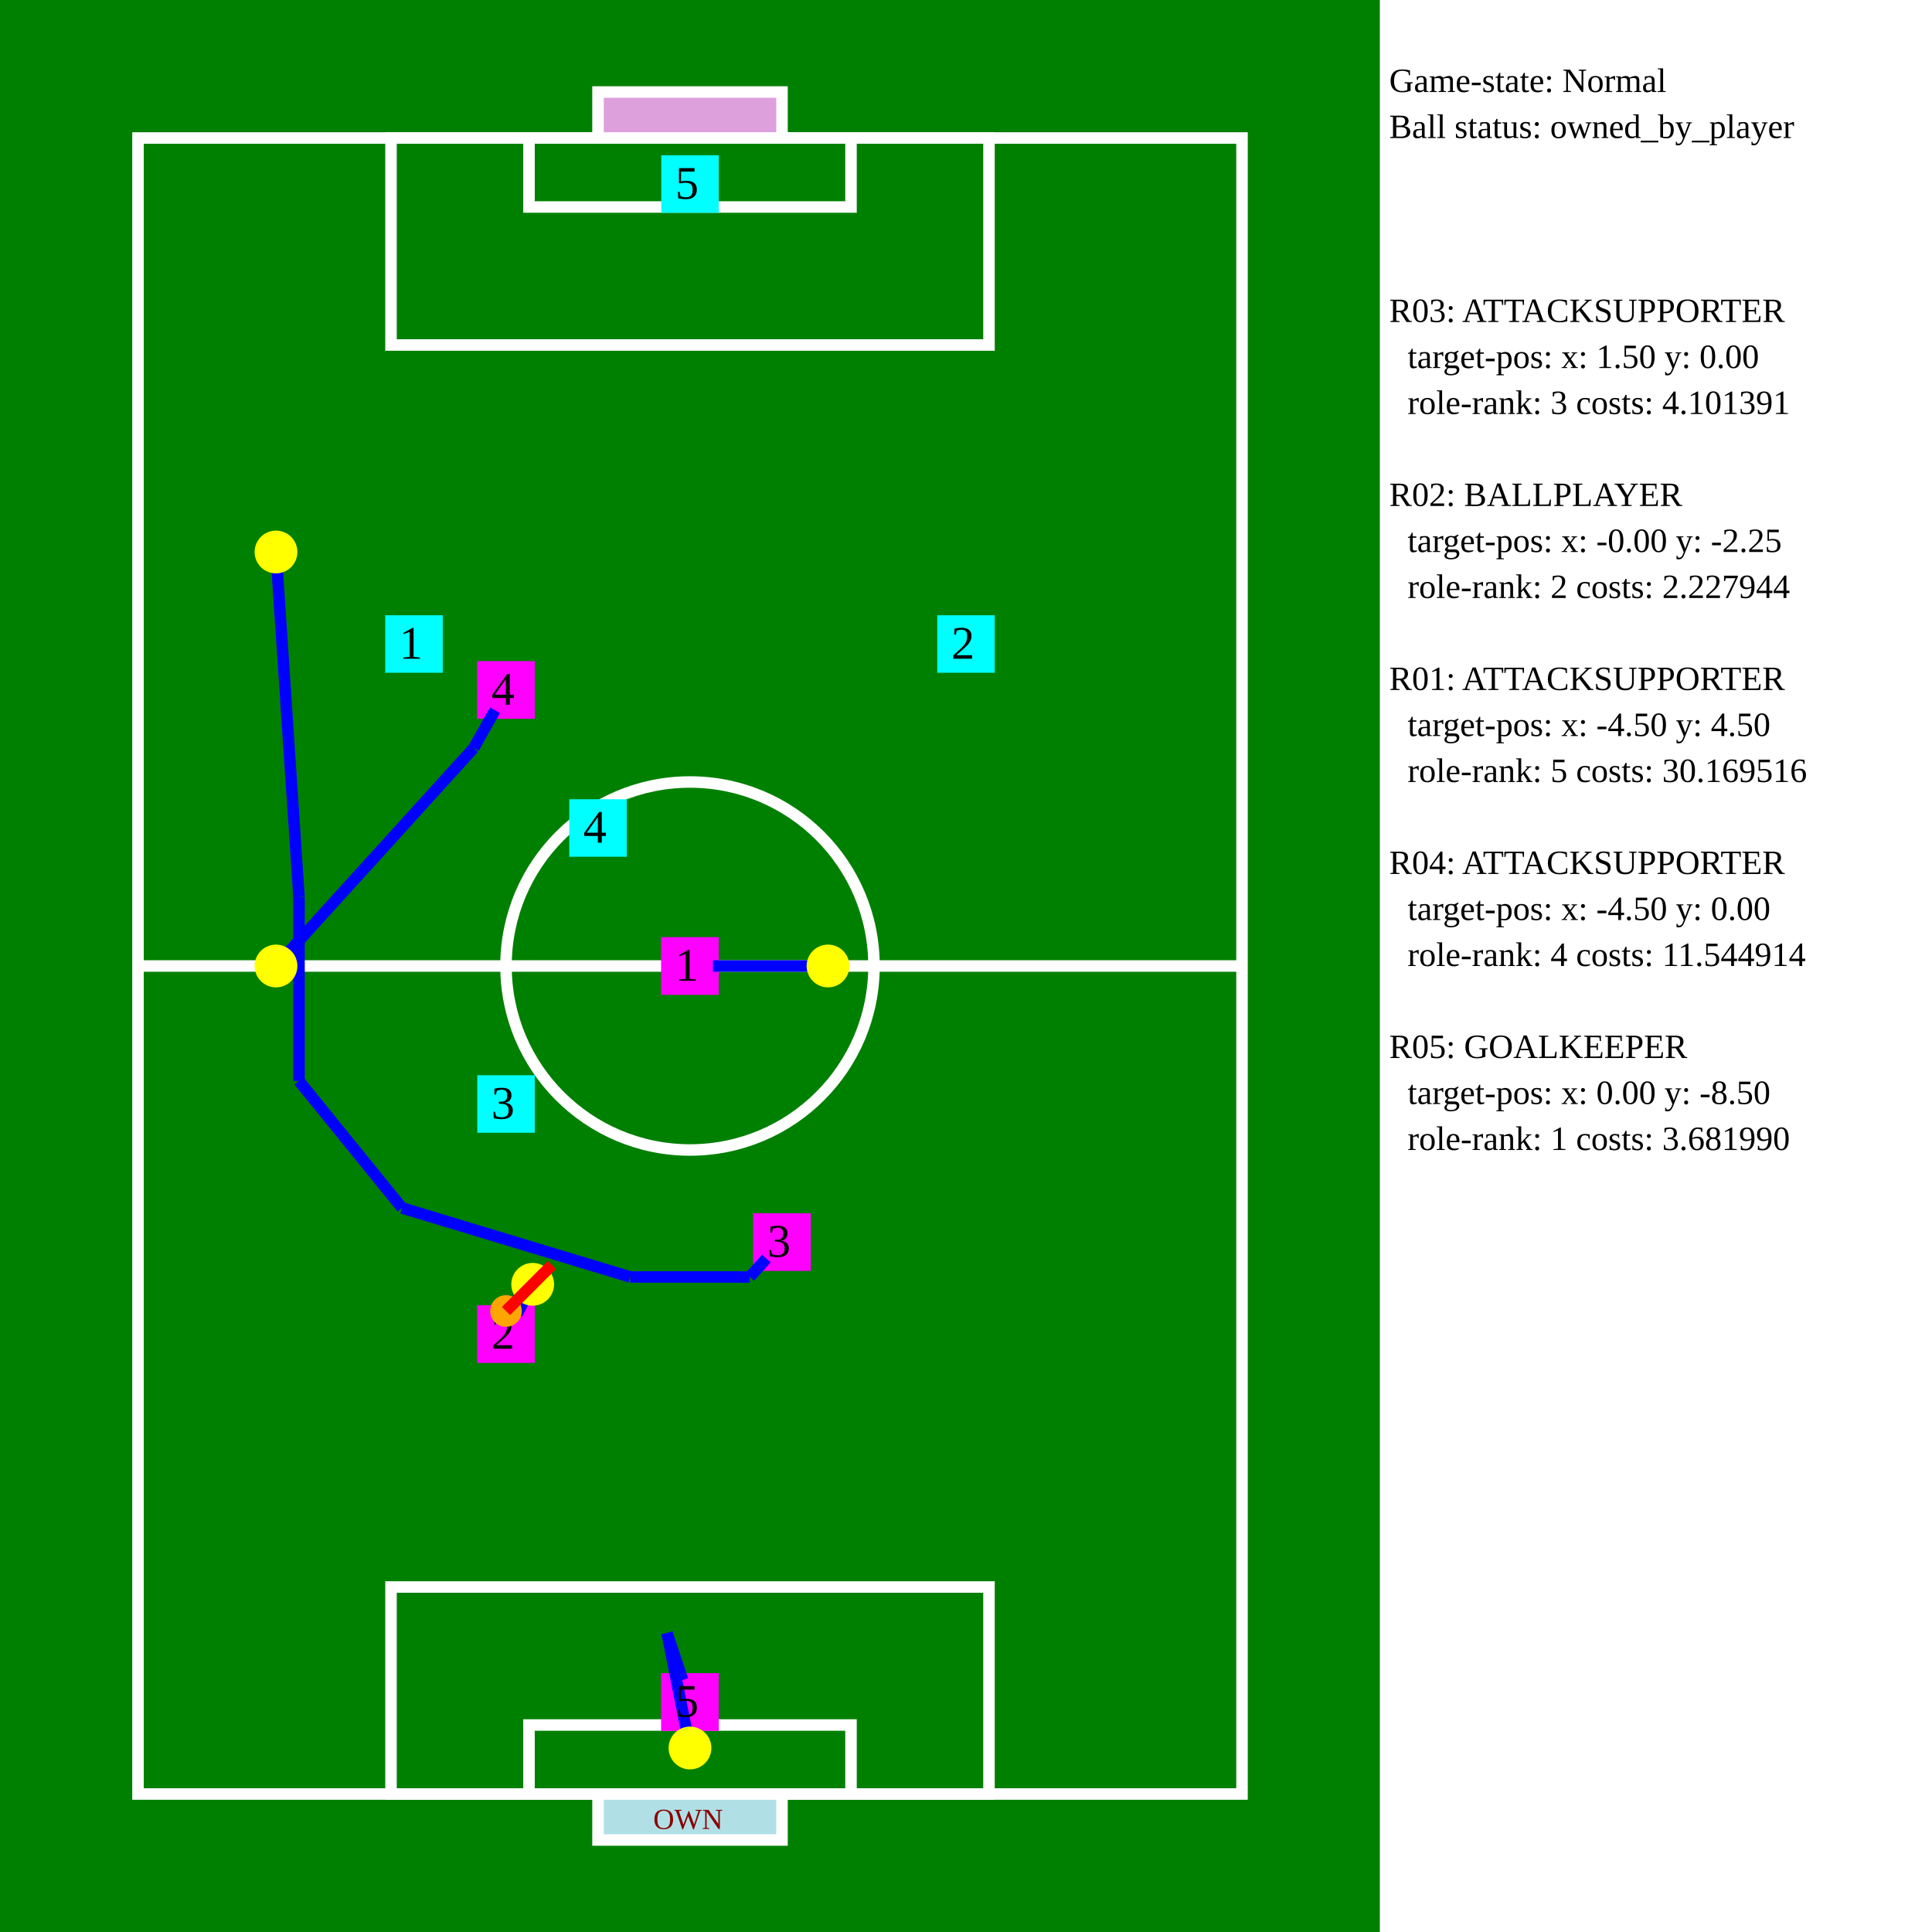
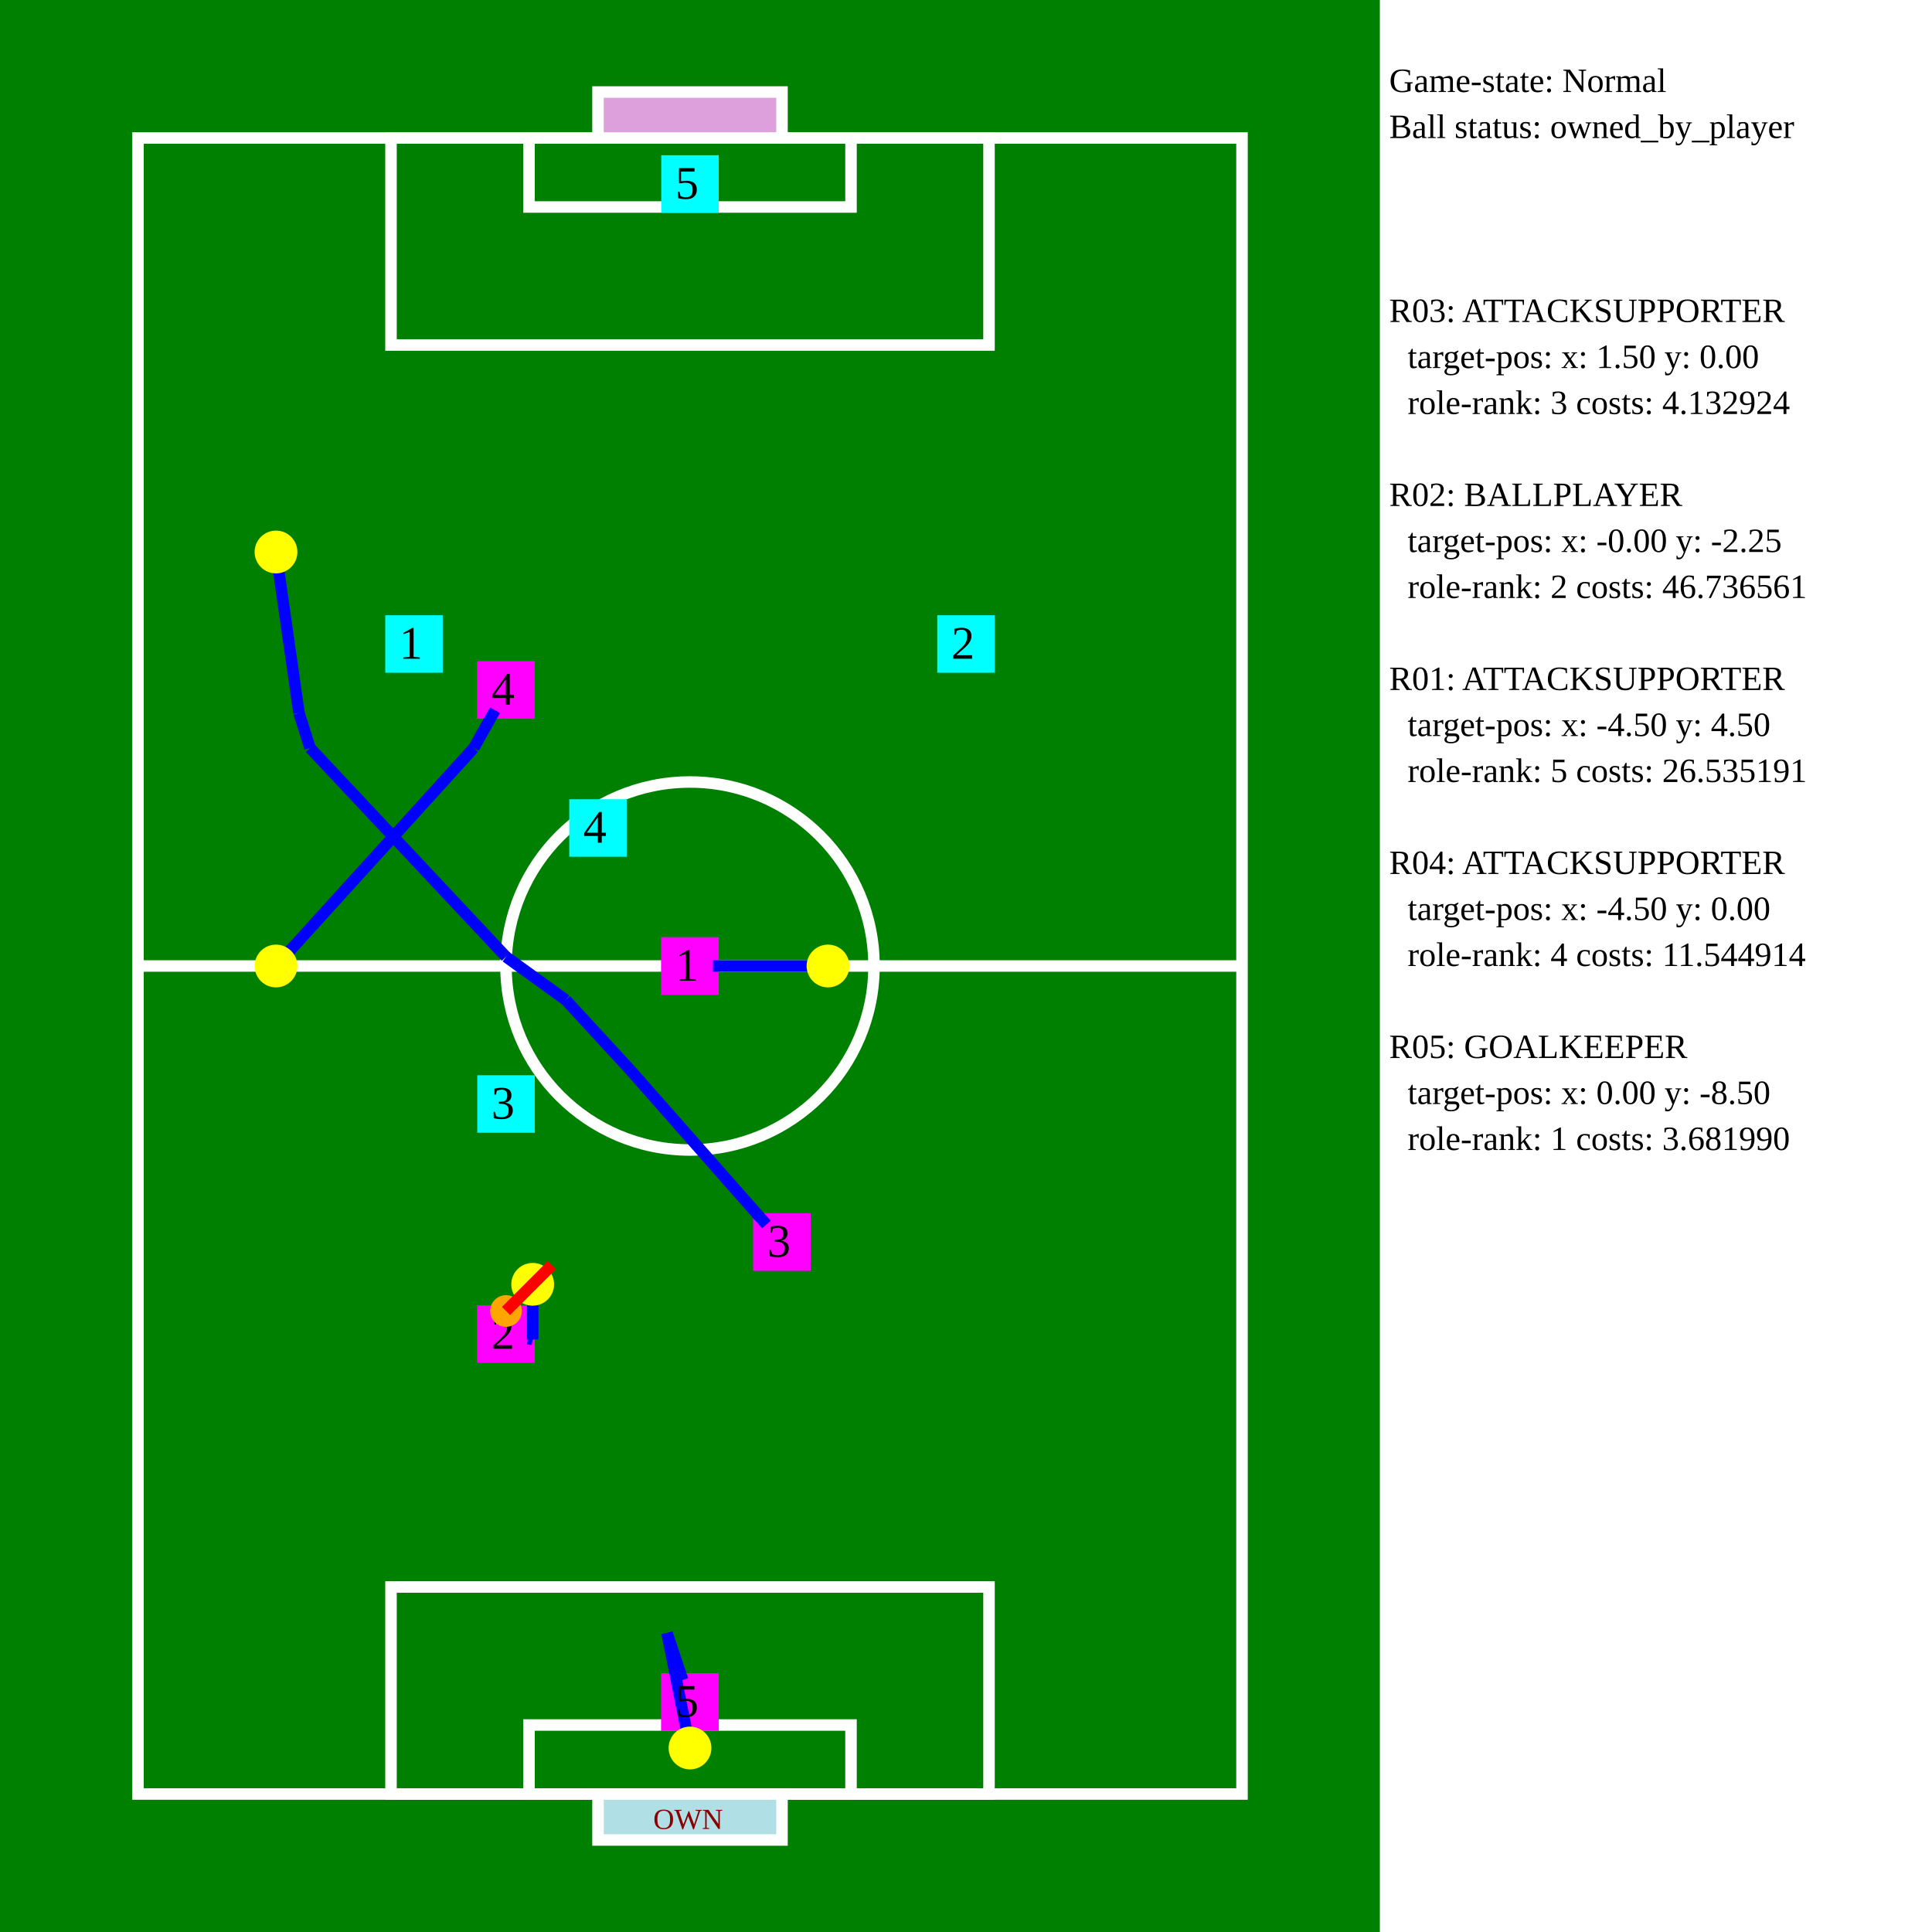
<svg xmlns="http://www.w3.org/2000/svg" width="21.00cm" height="21.00cm" version="1.1">
  <rect x="0cm" y="0cm" width="15.00cm" height="21.00cm" fill="green" stroke-width="0.02cm" />
  <rect x="15.00cm" y="0cm" width="6.00cm" height="21.00cm" fill="white" stroke-width="0.02cm" />
  <text x="15.10cm" y="1.00cm" font-size="14" font-weight-absolute="bold" fill="black">Game-state: Normal</text>
  <text x="15.10cm" y="1.50cm" font-size="14" font-weight-absolute="bold" fill="black">Ball status: owned_by_player</text>
  <text x="15.10cm" y="3.50cm" font-size="14" font-weight-absolute="bold" fill="black">R03: ATTACKSUPPORTER</text>
  <text x="15.30cm" y="4.00cm" font-size="14" font-weight-absolute="bold" fill="black">target-pos: x: 1.50 y: 0.00</text>
-   <text x="15.30cm" y="4.50cm" font-size="14" font-weight-absolute="bold" fill="black">role-rank: 3 costs: 4.101391</text>
+   <text x="15.30cm" y="4.50cm" font-size="14" font-weight-absolute="bold" fill="black">role-rank: 3 costs: 4.132924</text>
  <text x="15.10cm" y="5.50cm" font-size="14" font-weight-absolute="bold" fill="black">R02: BALLPLAYER</text>
  <text x="15.30cm" y="6.00cm" font-size="14" font-weight-absolute="bold" fill="black">target-pos: x: -0.00 y: -2.25</text>
-   <text x="15.30cm" y="6.50cm" font-size="14" font-weight-absolute="bold" fill="black">role-rank: 2 costs: 2.227944</text>
+   <text x="15.30cm" y="6.50cm" font-size="14" font-weight-absolute="bold" fill="black">role-rank: 2 costs: 46.736561</text>
  <text x="15.10cm" y="7.50cm" font-size="14" font-weight-absolute="bold" fill="black">R01: ATTACKSUPPORTER</text>
  <text x="15.30cm" y="8.00cm" font-size="14" font-weight-absolute="bold" fill="black">target-pos: x: -4.50 y: 4.50</text>
-   <text x="15.30cm" y="8.50cm" font-size="14" font-weight-absolute="bold" fill="black">role-rank: 5 costs: 30.169516</text>
+   <text x="15.30cm" y="8.50cm" font-size="14" font-weight-absolute="bold" fill="black">role-rank: 5 costs: 26.535191</text>
  <text x="15.10cm" y="9.50cm" font-size="14" font-weight-absolute="bold" fill="black">R04: ATTACKSUPPORTER</text>
  <text x="15.30cm" y="10.00cm" font-size="14" font-weight-absolute="bold" fill="black">target-pos: x: -4.50 y: 0.00</text>
  <text x="15.30cm" y="10.50cm" font-size="14" font-weight-absolute="bold" fill="black">role-rank: 4 costs: 11.544914</text>
  <text x="15.10cm" y="11.50cm" font-size="14" font-weight-absolute="bold" fill="black">R05: GOALKEEPER</text>
  <text x="15.30cm" y="12.00cm" font-size="14" font-weight-absolute="bold" fill="black">target-pos: x: 0.00 y: -8.50</text>
  <text x="15.30cm" y="12.50cm" font-size="14" font-weight-absolute="bold" fill="black">role-rank: 1 costs: 3.681990</text>
  <rect x="1.50cm" y="1.50cm" width="12.00cm" height="18.00cm" fill="none" stroke="white" stroke-width="0.125cm" />
  <line x1="1.50cm" y1="10.50cm" x2="13.50cm" y2="10.50cm" stroke-width="0.125cm" stroke="white" />
  <circle cx="7.50cm" cy="10.50cm" r="2.00cm" fill="none" stroke="white" stroke-width="0.125cm" />
  <rect x="4.25cm" y="1.50cm" width="6.50cm" height="2.25cm" fill="green" stroke="white" stroke-width="0.125cm" />
  <rect x="4.25cm" y="17.25cm" width="6.50cm" height="2.25cm" fill="green" stroke="white" stroke-width="0.125cm" />
  <rect x="5.75cm" y="1.50cm" width="3.50cm" height="0.75cm" fill="green" stroke="white" stroke-width="0.125cm" />
  <rect x="5.75cm" y="18.75cm" width="3.50cm" height="0.75cm" fill="green" stroke="white" stroke-width="0.125cm" />
  <rect x="6.50cm" y="1.00cm" width="2.00cm" height="0.50cm" fill="plum" stroke="white" stroke-width="0.125cm" />
  <rect x="6.50cm" y="19.50cm" width="2.00cm" height="0.50cm" fill="powderblue" stroke="white" stroke-width="0.125cm" />
  <text x="7.10cm" y="19.88cm" fill="darkred">OWN</text>
  <rect x="4.25cm" y="6.75cm" width="0.50cm" height="0.50cm" fill="cyan" stroke="cyan" stroke-width="0.125cm" />
  <text x="4.34cm" y="7.16cm" font-size="large" font-weight-absolute="bold" fill="black">1</text>
  <rect x="10.25cm" y="6.75cm" width="0.50cm" height="0.50cm" fill="cyan" stroke="cyan" stroke-width="0.125cm" />
  <text x="10.34cm" y="7.16cm" font-size="large" font-weight-absolute="bold" fill="black">2</text>
  <rect x="5.25cm" y="11.75cm" width="0.50cm" height="0.50cm" fill="cyan" stroke="cyan" stroke-width="0.125cm" />
  <text x="5.34cm" y="12.16cm" font-size="large" font-weight-absolute="bold" fill="black">3</text>
  <rect x="6.25cm" y="8.75cm" width="0.50cm" height="0.50cm" fill="cyan" stroke="cyan" stroke-width="0.125cm" />
  <text x="6.34cm" y="9.16cm" font-size="large" font-weight-absolute="bold" fill="black">4</text>
  <rect x="7.25cm" y="1.75cm" width="0.50cm" height="0.50cm" fill="cyan" stroke="cyan" stroke-width="0.125cm" />
  <text x="7.34cm" y="2.16cm" font-size="large" font-weight-absolute="bold" fill="black">5</text>
  <rect x="8.25cm" y="13.25cm" width="0.50cm" height="0.50cm" fill="magenta" stroke="magenta" stroke-width="0.125cm" />
  <rect x="5.25cm" y="14.25cm" width="0.50cm" height="0.50cm" fill="magenta" stroke="magenta" stroke-width="0.125cm" />
  <rect x="7.25cm" y="10.25cm" width="0.50cm" height="0.50cm" fill="magenta" stroke="magenta" stroke-width="0.125cm" />
  <rect x="5.25cm" y="7.25cm" width="0.50cm" height="0.50cm" fill="magenta" stroke="magenta" stroke-width="0.125cm" />
  <rect x="7.25cm" y="18.25cm" width="0.50cm" height="0.50cm" fill="magenta" stroke="magenta" stroke-width="0.125cm" />
  <rect x="7.25cm" y="10.25cm" width="0.50cm" height="0.50cm" fill="magenta" stroke="magenta" stroke-width="0.125cm" />
  <line x1="7.75cm" y1="10.50cm" x2="9.00cm" y2="10.50cm" stroke-width="0.125cm" stroke="blue" />
  <circle cx="9.00cm" cy="10.50cm" r="0.17cm" fill="yellow" stroke="yellow" stroke-width="0.125cm" />
  <rect x="5.25cm" y="14.25cm" width="0.50cm" height="0.50cm" fill="magenta" stroke="magenta" stroke-width="0.125cm" />
-   <line x1="5.62cm" y1="14.28cm" x2="5.79cm" y2="13.96cm" stroke-width="0.125cm" stroke="blue" />
+   <line x1="5.74cm" y1="14.55cm" x2="5.79cm" y2="14.56cm" stroke-width="0.125cm" stroke="blue" />
+   <line x1="5.79cm" y1="14.56cm" x2="5.79cm" y2="13.96cm" stroke-width="0.125cm" stroke="blue" />
  <circle cx="5.79cm" cy="13.96cm" r="0.17cm" fill="yellow" stroke="yellow" stroke-width="0.125cm" />
  <rect x="8.25cm" y="13.25cm" width="0.50cm" height="0.50cm" fill="magenta" stroke="magenta" stroke-width="0.125cm" />
-   <line x1="8.33cm" y1="13.68cm" x2="8.15cm" y2="13.88cm" stroke-width="0.125cm" stroke="blue" />
-   <line x1="8.15cm" y1="13.88cm" x2="6.85cm" y2="13.88cm" stroke-width="0.125cm" stroke="blue" />
-   <line x1="6.85cm" y1="13.88cm" x2="4.37cm" y2="13.13cm" stroke-width="0.125cm" stroke="blue" />
-   <line x1="4.37cm" y1="13.13cm" x2="3.25cm" y2="11.75cm" stroke-width="0.125cm" stroke="blue" />
-   <line x1="3.25cm" y1="11.75cm" x2="3.25cm" y2="9.75cm" stroke-width="0.125cm" stroke="blue" />
-   <line x1="3.25cm" y1="9.75cm" x2="3.00cm" y2="6.00cm" stroke-width="0.125cm" stroke="blue" />
+   <line x1="8.33cm" y1="13.31cm" x2="6.85cm" y2="11.63cm" stroke-width="0.125cm" stroke="blue" />
+   <line x1="6.85cm" y1="11.63cm" x2="6.15cm" y2="10.87cm" stroke-width="0.125cm" stroke="blue" />
+   <line x1="6.15cm" y1="10.87cm" x2="5.50cm" y2="10.40cm" stroke-width="0.125cm" stroke="blue" />
+   <line x1="5.50cm" y1="10.40cm" x2="3.37cm" y2="8.13cm" stroke-width="0.125cm" stroke="blue" />
+   <line x1="3.37cm" y1="8.13cm" x2="3.25cm" y2="7.75cm" stroke-width="0.125cm" stroke="blue" />
+   <line x1="3.25cm" y1="7.75cm" x2="3.00cm" y2="6.00cm" stroke-width="0.125cm" stroke="blue" />
  <circle cx="3.00cm" cy="6.00cm" r="0.17cm" fill="yellow" stroke="yellow" stroke-width="0.125cm" />
  <rect x="5.25cm" y="7.25cm" width="0.50cm" height="0.50cm" fill="magenta" stroke="magenta" stroke-width="0.125cm" />
  <line x1="5.38cm" y1="7.72cm" x2="5.15cm" y2="8.13cm" stroke-width="0.125cm" stroke="blue" />
  <line x1="5.15cm" y1="8.13cm" x2="3.00cm" y2="10.50cm" stroke-width="0.125cm" stroke="blue" />
  <circle cx="3.00cm" cy="10.50cm" r="0.17cm" fill="yellow" stroke="yellow" stroke-width="0.125cm" />
  <rect x="7.25cm" y="18.25cm" width="0.50cm" height="0.50cm" fill="magenta" stroke="magenta" stroke-width="0.125cm" />
  <line x1="7.42cm" y1="18.26cm" x2="7.25cm" y2="17.75cm" stroke-width="0.125cm" stroke="blue" />
  <line x1="7.25cm" y1="17.75cm" x2="7.50cm" y2="19.00cm" stroke-width="0.125cm" stroke="blue" />
  <circle cx="7.50cm" cy="19.00cm" r="0.17cm" fill="yellow" stroke="yellow" stroke-width="0.125cm" />
  <text x="8.34cm" y="13.66cm" font-size="large" font-weight-absolute="bold" fill="black">3</text>
  <text x="5.34cm" y="14.66cm" font-size="large" font-weight-absolute="bold" fill="black">2</text>
  <text x="7.34cm" y="10.66cm" font-size="large" font-weight-absolute="bold" fill="black">1</text>
  <text x="5.34cm" y="7.66cm" font-size="large" font-weight-absolute="bold" fill="black">4</text>
  <text x="7.34cm" y="18.66cm" font-size="large" font-weight-absolute="bold" fill="black">5</text>
  <circle cx="5.50cm" cy="14.25cm" r="0.11cm" fill="orange" stroke="orange" stroke-width="0.125cm" />
  <line x1="5.50cm" y1="14.25cm" x2="6.00cm" y2="13.75cm" stroke-width="0.125cm" stroke="red" />
</svg>
